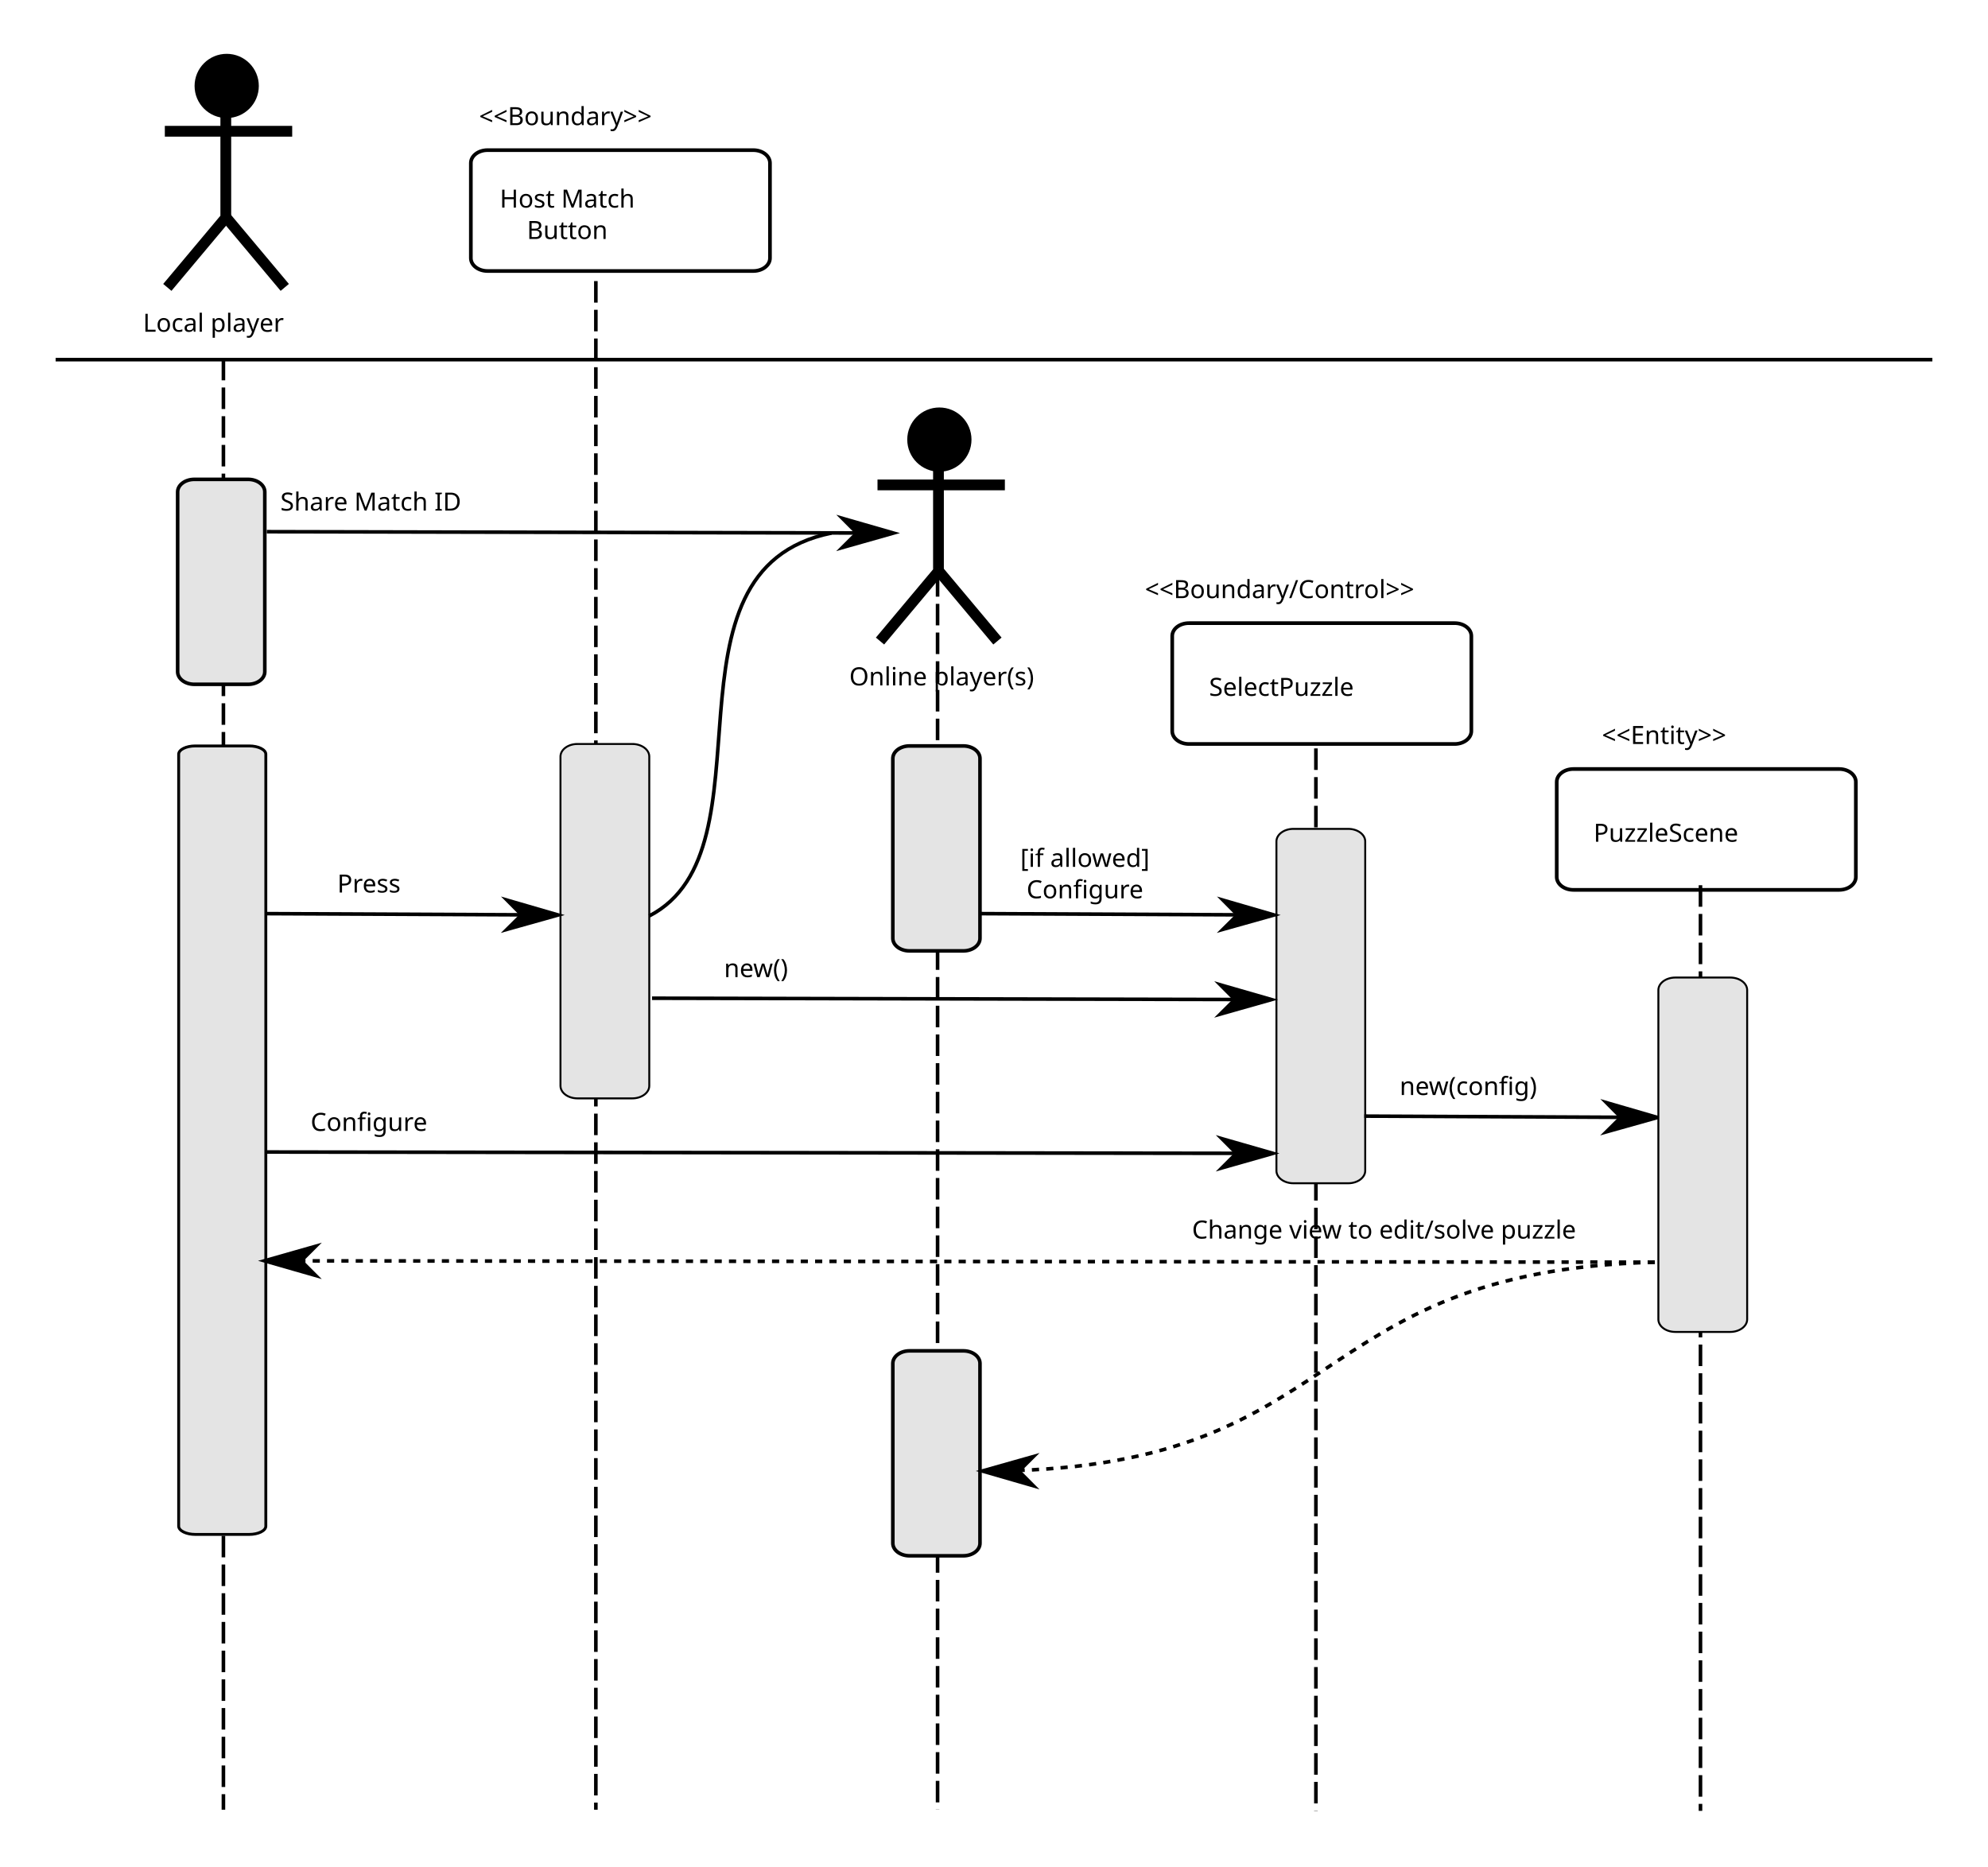
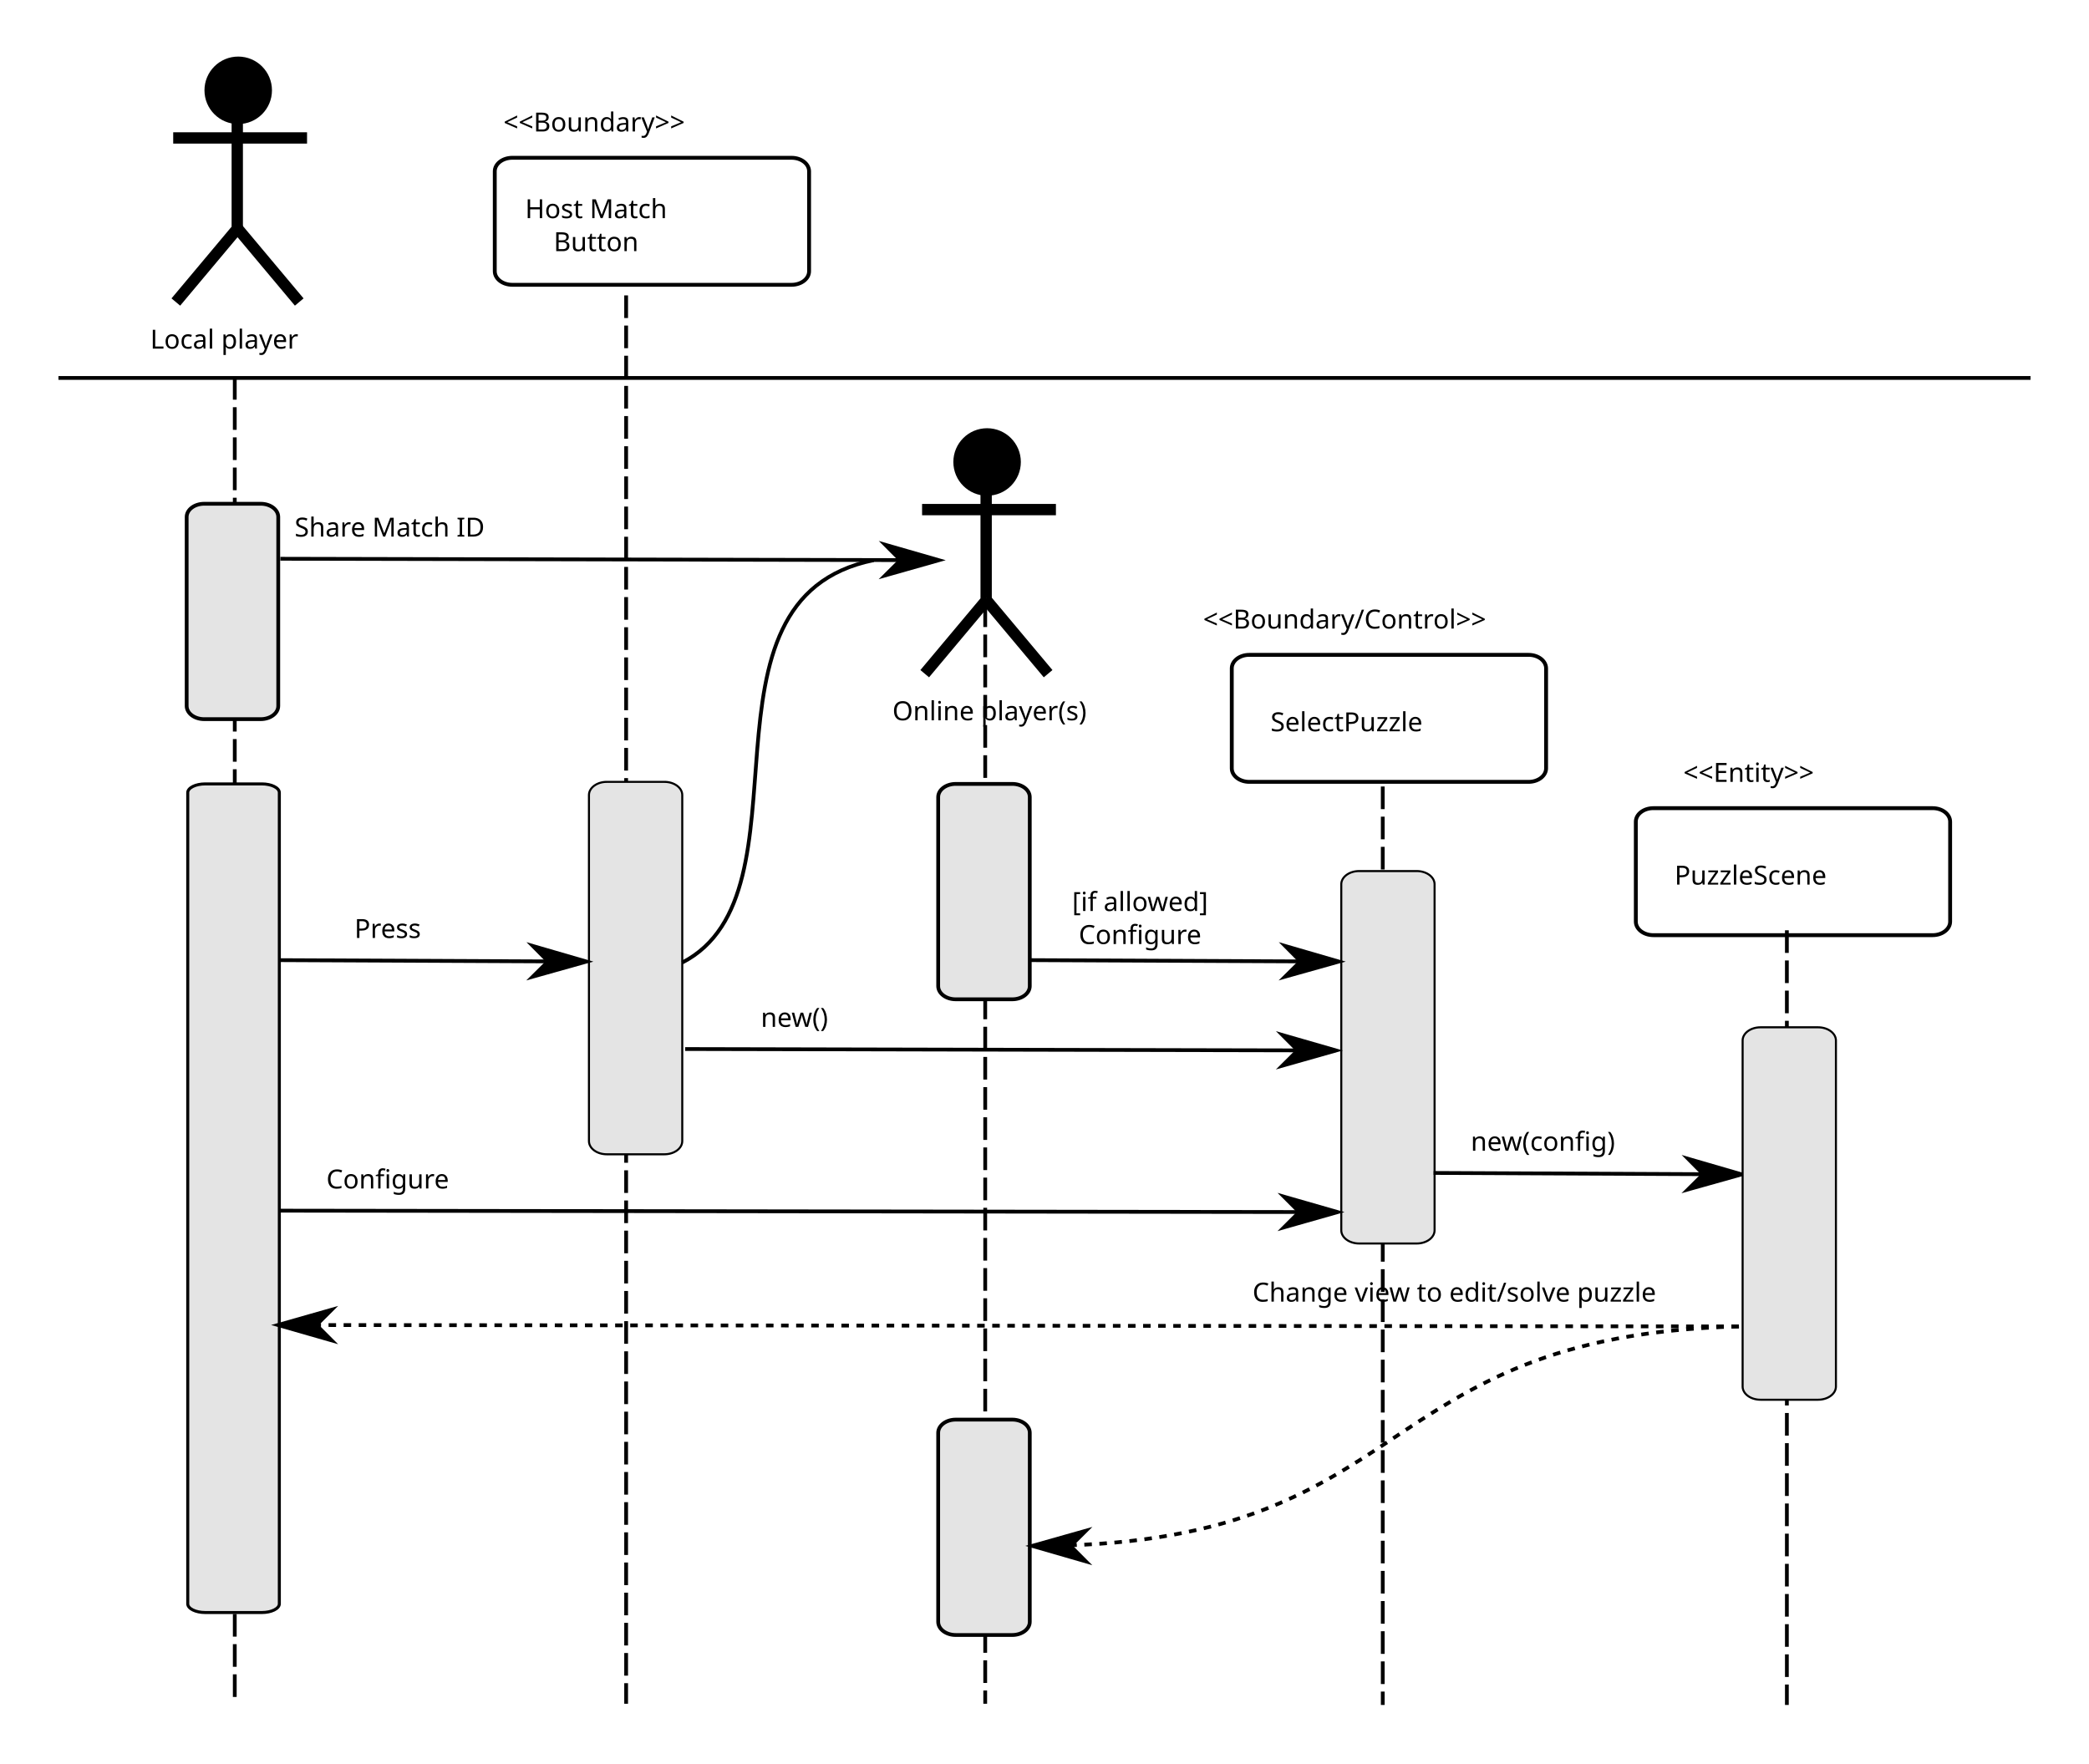
- <svg xmlns="http://www.w3.org/2000/svg" width="553.956" height="520.13" id="svg4629" version="1.1">
+ <svg xmlns="http://www.w3.org/2000/svg" width="553.956" height="467.602" id="svg4629" version="1.1">
  <defs id="defs4631">
    <marker orient="auto" refY="0" refX="0" id="Arrow1Lend" style="overflow:visible">
      <path id="path3874" d="M 0,0 5,-5 -12.5,0 5,5 0,0 z" style="fill-rule:evenodd;stroke:#000000;stroke-width:1pt" transform="matrix(-0.8,0,0,-0.8,-10,0)" />
    </marker>
  </defs>
  <g id="layer1" transform="translate(15.5,-18.76002)">
    <g id="g4589" transform="translate(29.23524,-4.67677)" style="stroke-width:3;stroke-miterlimit:4;stroke-dasharray:none">
      <path d="m 25.885,47.387 c 0,4.114 -3.335,7.45 -7.45,7.45 -4.114,0 -7.45,-3.335 -7.45,-7.45 0,-4.114 3.335,-7.45 7.45,-7.45 4.114,0 7.45,3.335 7.45,7.45 z" id="path4591" style="fill:#000000;stroke:#000000;stroke-width:3;stroke-miterlimit:4;stroke-dasharray:none" />
      <path id="path4593" d="m 18.183,48.397 0,35.103" style="fill:none;stroke:#000000;stroke-width:3;stroke-linecap:butt;stroke-linejoin:miter;stroke-miterlimit:4;stroke-opacity:1;stroke-dasharray:none" />
      <path id="path4595" d="m 1.195,60.014 35.491,0" style="fill:none;stroke:#000000;stroke-width:3;stroke-linecap:butt;stroke-linejoin:miter;stroke-miterlimit:4;stroke-opacity:1;stroke-dasharray:none" />
      <path style="fill:none;stroke:#000000;stroke-width:3;stroke-linecap:butt;stroke-linejoin:miter;stroke-miterlimit:4;stroke-opacity:1;stroke-dasharray:none" d="M 17.963,83.659 34.615,103.525" id="path4597" />
      <path id="path4599" d="M 18.544,83.659 1.892,103.525" style="fill:none;stroke:#000000;stroke-width:3;stroke-linecap:butt;stroke-linejoin:miter;stroke-miterlimit:4;stroke-opacity:1;stroke-dasharray:none" />
    </g>
    <text id="text4601" y="111.206" x="24.348" style="font-size:12px;font-style:normal;font-weight:normal;line-height:125%;letter-spacing:0px;word-spacing:0px;fill:#000000;fill-opacity:1;stroke:none;font-family:Sans" xml:space="preserve">
      <tspan style="font-size:7px" y="111.206" x="24.348" id="tspan4603">Local player</tspan>
      <tspan id="tspan4605" style="font-size:7px" y="119.956" x="24.348" />
      <tspan style="font-size:7px" id="tspan4607" y="128.706" x="24.348" />
    </text>
    <path style="fill:none;stroke:#000000;stroke-width:1px;stroke-linecap:butt;stroke-linejoin:miter;stroke-opacity:1" d="m 0,118.981 522.956,0" id="path4662" />
    <rect ry="3.592" rx="4.644" y="60.601" x="115.703" height="33.679" width="83.35" id="rect5846" style="fill:none;stroke:#000000;stroke-width:1.021;stroke-linejoin:miter;stroke-miterlimit:4;stroke-dasharray:none;stroke-dashoffset:3.7" />
    <text id="text5848" y="53.627" x="152.987" style="font-size:12px;font-style:normal;font-weight:normal;line-height:125%;letter-spacing:0px;word-spacing:0px;fill:#000000;fill-opacity:1;stroke:none;font-family:Sans" xml:space="preserve">
      <tspan style="font-size:7px;text-align:center;text-anchor:middle" y="53.627" x="152.987" id="tspan5850">&lt;&lt;Boundary&gt;&gt;</tspan>
      <tspan id="tspan5852" style="font-size:7px" y="62.377" x="152.987" />
      <tspan style="font-size:7px" id="tspan5854" y="71.127" x="152.987" />
    </text>
    <text xml:space="preserve" style="font-size:12px;font-style:normal;font-weight:normal;line-height:125%;letter-spacing:0px;word-spacing:0px;fill:#000000;fill-opacity:1;stroke:none;font-family:Sans" x="153.493" y="76.608" id="text5856">
      <tspan id="tspan5860" x="153.493" y="76.608" style="font-size:7px;text-align:center;text-anchor:middle">Host Match</tspan>
      <tspan x="153.493" y="85.358" style="font-size:7px;text-align:center;text-anchor:middle" id="tspan6571">Button</tspan>
      <tspan x="153.493" y="94.108" style="font-size:7px" id="tspan5862" />
      <tspan x="153.493" y="102.858" id="tspan5864" style="font-size:7px" />
    </text>
-     <path id="path6098" d="m 150.536,97.091 0,425.982" style="fill:none;stroke:#000000;stroke-width:1;stroke-linecap:butt;stroke-linejoin:miter;stroke-miterlimit:4;stroke-opacity:1;stroke-dasharray:6, 2;stroke-dashoffset:0;marker-end:none" />
+     <path id="path6098" d="m 150.536,97.091 0,373.454" style="fill:none;stroke:#000000;stroke-width:1;stroke-linecap:butt;stroke-linejoin:miter;stroke-miterlimit:4;stroke-opacity:1;stroke-dasharray:6, 2;stroke-dashoffset:0;marker-end:none" />
    <rect ry="3.5" rx="4.732" y="226.086" x="140.677" height="98.757" width="24.743" id="rect6104" style="fill:#e4e4e4;fill-opacity:1;stroke:#000000;stroke-width:0.543;stroke-linejoin:miter;stroke-miterlimit:4;stroke-dasharray:none;stroke-dashoffset:0" />
-     <path id="path6108" d="m 46.756,118.743 0,404.329" style="fill:none;stroke:#000000;stroke-width:1;stroke-linecap:butt;stroke-linejoin:miter;stroke-miterlimit:4;stroke-opacity:1;stroke-dasharray:6, 2;stroke-dashoffset:0;marker-end:none" />
+     <path id="path6108" d="m 46.756,118.743 0,351.801" style="fill:none;stroke:#000000;stroke-width:1;stroke-linecap:butt;stroke-linejoin:miter;stroke-miterlimit:4;stroke-opacity:1;stroke-dasharray:6, 2;stroke-dashoffset:0;marker-end:none" />
    <rect ry="2.312" rx="4.644" y="226.629" x="34.286" height="219.725" width="24.286" id="rect6110" style="fill:#e4e4e4;fill-opacity:1;stroke:#000000;stroke-width:0.802;stroke-linejoin:miter;stroke-miterlimit:4;stroke-dasharray:none;stroke-dashoffset:0" />
    <path style="fill:none;stroke:#000000;stroke-width:1px;stroke-linecap:butt;stroke-linejoin:miter;stroke-opacity:1;marker-end:url(#Arrow1Lend)" d="m 58.336,273.361 81.57,0.379" id="path6112" />
    <text id="text6298" y="267.479" x="98.233" style="font-size:12px;font-style:normal;font-weight:normal;line-height:125%;letter-spacing:0px;word-spacing:0px;fill:#000000;fill-opacity:1;stroke:none;font-family:Sans" xml:space="preserve">
      <tspan style="font-size:7px;text-align:center;text-anchor:middle" y="267.479" x="98.233" id="tspan6369">Press</tspan>
      <tspan style="font-size:7px;text-align:center;text-anchor:middle" y="276.229" x="98.233" id="tspan6306" />
      <tspan id="tspan6302" style="font-size:7px" y="284.979" x="98.233" />
      <tspan style="font-size:7px" id="tspan6304" y="293.729" x="98.233" />
    </text>
    <rect ry="3.592" rx="4.644" y="192.407" x="311.14" height="33.679" width="83.35" id="rect6409" style="fill:none;stroke:#000000;stroke-width:1.021;stroke-linejoin:miter;stroke-miterlimit:4;stroke-dasharray:none;stroke-dashoffset:3.7" />
    <text id="text6411" y="185.433" x="351.986" style="font-size:12px;font-style:normal;font-weight:normal;line-height:125%;letter-spacing:0px;word-spacing:0px;fill:#000000;fill-opacity:1;stroke:none;font-family:Sans" xml:space="preserve">
      <tspan style="font-size:7px;text-align:center;text-anchor:middle" y="185.433" x="351.986" id="tspan6413">&lt;&lt;Boundary/Control&gt;&gt;</tspan>
      <tspan id="tspan6415" style="font-size:7px" y="194.183" x="351.986" />
      <tspan style="font-size:7px" id="tspan6417" y="202.933" x="351.986" />
    </text>
    <text xml:space="preserve" style="font-size:12px;font-style:normal;font-weight:normal;line-height:125%;letter-spacing:0px;word-spacing:0px;fill:#000000;fill-opacity:1;stroke:none;font-family:Sans" x="352.491" y="212.674" id="text6419">
      <tspan id="tspan6423" x="352.491" y="212.674" style="font-size:7px;text-align:center;text-anchor:middle">SelectPuzzle</tspan>
      <tspan id="tspan6425" x="352.491" y="221.424" style="font-size:7px;text-align:center;text-anchor:middle" />
      <tspan x="352.491" y="230.174" style="font-size:7px" id="tspan6427" />
      <tspan x="352.491" y="238.924" id="tspan6429" style="font-size:7px" />
    </text>
    <rect style="fill:none;stroke:#000000;stroke-width:1.021;stroke-linejoin:miter;stroke-miterlimit:4;stroke-dasharray:none;stroke-dashoffset:3.7" id="rect6449" width="83.35" height="33.679" x="418.283" y="233.06" rx="4.644" ry="3.592" />
    <text xml:space="preserve" style="font-size:12px;font-style:normal;font-weight:normal;line-height:125%;letter-spacing:0px;word-spacing:0px;fill:#000000;fill-opacity:1;stroke:none;font-family:Sans" x="459.129" y="226.086" id="text6451">
      <tspan id="tspan6453" x="459.129" y="226.086" style="font-size:7px;text-align:center;text-anchor:middle">&lt;&lt;Entity&gt;&gt;</tspan>
      <tspan x="459.129" y="234.836" style="font-size:7px" id="tspan6455" />
      <tspan x="459.129" y="243.586" id="tspan6457" style="font-size:7px" />
    </text>
    <text id="text6459" y="253.328" x="459.634" style="font-size:12px;font-style:normal;font-weight:normal;line-height:125%;letter-spacing:0px;word-spacing:0px;fill:#000000;fill-opacity:1;stroke:none;font-family:Sans" xml:space="preserve">
      <tspan style="font-size:7px;text-align:center;text-anchor:middle" y="253.328" x="459.634" id="tspan6461">PuzzleScene</tspan>
      <tspan style="font-size:7px;text-align:center;text-anchor:middle" y="262.078" x="459.634" id="tspan6550" />
      <tspan style="font-size:7px;text-align:center;text-anchor:middle" y="270.828" x="459.634" id="tspan6463" />
      <tspan id="tspan6465" style="font-size:7px" y="279.578" x="459.634" />
      <tspan style="font-size:7px" id="tspan6467" y="288.328" x="459.634" />
    </text>
-     <path style="fill:none;stroke:#000000;stroke-width:1;stroke-linecap:butt;stroke-linejoin:miter;stroke-miterlimit:4;stroke-opacity:1;stroke-dasharray:6, 2;stroke-dashoffset:0;marker-end:none" d="m 351.176,227.317 0,296.073" id="path6489" />
-     <path style="fill:none;stroke:#000000;stroke-width:1;stroke-linecap:butt;stroke-linejoin:miter;stroke-miterlimit:4;stroke-opacity:1;stroke-dasharray:6, 2;stroke-dashoffset:0;marker-end:none" d="m 458.338,265.444 0,257.946" id="path6493" />
+     <path style="fill:none;stroke:#000000;stroke-width:1;stroke-linecap:butt;stroke-linejoin:miter;stroke-miterlimit:4;stroke-opacity:1;stroke-dasharray:6, 2;stroke-dashoffset:0;marker-end:none" d="m 351.176,227.317 0,243.545" id="path6489" />
+     <path style="fill:none;stroke:#000000;stroke-width:1;stroke-linecap:butt;stroke-linejoin:miter;stroke-miterlimit:4;stroke-opacity:1;stroke-dasharray:6, 2;stroke-dashoffset:0;marker-end:none" d="m 458.338,265.444 0,205.418" id="path6493" />
    <rect style="fill:#e4e4e4;fill-opacity:1;stroke:#000000;stroke-width:0.543;stroke-linejoin:miter;stroke-miterlimit:4;stroke-dasharray:none;stroke-dashoffset:0" id="rect6573" width="24.743" height="98.757" x="340.176" y="249.741" rx="4.732" ry="3.5" />
    <path id="path6577" d="m 166.193,296.932 172.484,0.379" style="fill:none;stroke:#000000;stroke-width:1px;stroke-linecap:butt;stroke-linejoin:miter;stroke-opacity:1;marker-end:url(#Arrow1Lend)" />
    <text xml:space="preserve" style="font-size:12px;font-style:normal;font-weight:normal;line-height:125%;letter-spacing:0px;word-spacing:0px;fill:#000000;fill-opacity:1;stroke:none;font-family:Sans" x="206.09" y="291.051" id="text6579">
      <tspan id="tspan6587" x="206.09" y="291.051" style="font-size:7px;text-align:center;text-anchor:middle">new()</tspan>
      <tspan x="206.09" y="299.801" style="font-size:7px" id="tspan6589" />
      <tspan x="206.09" y="308.551" id="tspan6591" style="font-size:7px" />
    </text>
    <path style="fill:none;stroke:#000000;stroke-width:1px;stroke-linecap:butt;stroke-linejoin:miter;stroke-opacity:1;marker-end:url(#Arrow1Lend)" d="m 364.668,329.789 81.57,0.379" id="path6593" />
    <text id="text6595" y="323.908" x="404.565" style="font-size:12px;font-style:normal;font-weight:normal;line-height:125%;letter-spacing:0px;word-spacing:0px;fill:#000000;fill-opacity:1;stroke:none;font-family:Sans" xml:space="preserve">
      <tspan style="font-size:7px;text-align:center;text-anchor:middle" y="323.908" x="404.565" id="tspan6603">new(config)</tspan>
      <tspan id="tspan6605" style="font-size:7px" y="332.658" x="404.565" />
      <tspan style="font-size:7px" id="tspan6607" y="341.408" x="404.565" />
    </text>
    <rect ry="3.5" rx="4.732" y="291.17" x="446.604" height="98.757" width="24.743" id="rect6632" style="fill:#e4e4e4;fill-opacity:1;stroke:#000000;stroke-width:0.543;stroke-linejoin:miter;stroke-miterlimit:4;stroke-dasharray:none;stroke-dashoffset:0" />
    <path id="path6634" d="m 58.336,339.789 280.759,0.379" style="fill:none;stroke:#000000;stroke-width:1px;stroke-linecap:butt;stroke-linejoin:miter;stroke-opacity:1;marker-end:url(#Arrow1Lend)" />
    <text xml:space="preserve" style="font-size:12px;font-style:normal;font-weight:normal;line-height:125%;letter-spacing:0px;word-spacing:0px;fill:#000000;fill-opacity:1;stroke:none;font-family:Sans" x="98.233" y="333.908" id="text6636">
      <tspan id="tspan6638" x="98.233" y="333.908" style="font-size:7px;text-align:center;text-anchor:middle">Configure</tspan>
      <tspan id="tspan6640" x="98.233" y="342.658" style="font-size:7px;text-align:center;text-anchor:middle" />
      <tspan x="98.233" y="351.408" style="font-size:7px" id="tspan6642" />
      <tspan x="98.233" y="360.158" id="tspan6644" style="font-size:7px" />
    </text>
    <path style="fill:none;stroke:#000000;stroke-width:1;stroke-linecap:butt;stroke-linejoin:miter;stroke-miterlimit:4;stroke-opacity:1;stroke-dasharray:2, 2;stroke-dashoffset:0;marker-end:url(#Arrow1Lend)" d="M 445.62,370.491 58.336,370.112" id="path6646" />
    <text id="text6648" y="363.908" x="381.075" style="font-size:12px;font-style:normal;font-weight:normal;line-height:125%;letter-spacing:0px;word-spacing:0px;fill:#000000;fill-opacity:1;stroke:none;font-family:Sans" xml:space="preserve">
      <tspan style="font-size:7px;text-align:center;text-anchor:middle" y="363.908" x="381.075" id="tspan6650">Change view to edit/solve puzzle</tspan>
      <tspan style="font-size:7px;text-align:center;text-anchor:middle" y="372.658" x="381.075" id="tspan6652" />
      <tspan id="tspan6654" style="font-size:7px" y="381.408" x="381.075" />
      <tspan style="font-size:7px" id="tspan6656" y="390.158" x="381.075" />
    </text>
    <g style="stroke-width:3;stroke-miterlimit:4;stroke-dasharray:none" transform="translate(227.8215,93.87536)" id="g6677">
      <path style="fill:#000000;stroke:#000000;stroke-width:3;stroke-miterlimit:4;stroke-dasharray:none" id="path6679" d="m 25.885,47.387 c 0,4.114 -3.335,7.45 -7.45,7.45 -4.114,0 -7.45,-3.335 -7.45,-7.45 0,-4.114 3.335,-7.45 7.45,-7.45 4.114,0 7.45,3.335 7.45,7.45 z" />
      <path style="fill:none;stroke:#000000;stroke-width:3;stroke-linecap:butt;stroke-linejoin:miter;stroke-miterlimit:4;stroke-opacity:1;stroke-dasharray:none" d="m 18.183,48.397 0,35.103" id="path6681" />
      <path style="fill:none;stroke:#000000;stroke-width:3;stroke-linecap:butt;stroke-linejoin:miter;stroke-miterlimit:4;stroke-opacity:1;stroke-dasharray:none" d="m 1.195,60.014 35.491,0" id="path6683" />
      <path id="path6685" d="M 17.963,83.659 34.615,103.525" style="fill:none;stroke:#000000;stroke-width:3;stroke-linecap:butt;stroke-linejoin:miter;stroke-miterlimit:4;stroke-opacity:1;stroke-dasharray:none" />
      <path style="fill:none;stroke:#000000;stroke-width:3;stroke-linecap:butt;stroke-linejoin:miter;stroke-miterlimit:4;stroke-opacity:1;stroke-dasharray:none" d="M 18.544,83.659 1.892,103.525" id="path6687" />
    </g>
    <text xml:space="preserve" style="font-size:12px;font-style:normal;font-weight:normal;line-height:125%;letter-spacing:0px;word-spacing:0px;fill:#000000;fill-opacity:1;stroke:none;font-family:Sans" x="221.149" y="209.758" id="text6689">
      <tspan id="tspan6691" x="221.149" y="209.758" style="font-size:7px">Online player(s)</tspan>
      <tspan x="221.149" y="218.508" style="font-size:7px" id="tspan6693" />
      <tspan x="221.149" y="227.258" id="tspan6695" style="font-size:7px" />
    </text>
-     <path style="fill:none;stroke:#000000;stroke-width:1;stroke-linecap:butt;stroke-linejoin:miter;stroke-miterlimit:4;stroke-opacity:1;stroke-dasharray:6, 2;stroke-dashoffset:0;marker-end:none" d="m 245.757,163.029 0,360.043" id="path6699" />
+     <path style="fill:none;stroke:#000000;stroke-width:1;stroke-linecap:butt;stroke-linejoin:miter;stroke-miterlimit:4;stroke-opacity:1;stroke-dasharray:6, 2;stroke-dashoffset:0;marker-end:none" d="m 245.757,163.029 0,307.515" id="path6699" />
    <rect style="fill:#e4e4e4;fill-opacity:1;stroke:#000000;stroke-width:1;stroke-linejoin:miter;stroke-miterlimit:4;stroke-dasharray:none;stroke-dashoffset:0" id="rect6701" width="24.286" height="57.114" x="233.286" y="226.629" rx="4.644" ry="3.5" />
    <path id="path6703" d="m 257.841,273.361 81.57,0.379" style="fill:none;stroke:#000000;stroke-width:1px;stroke-linecap:butt;stroke-linejoin:miter;stroke-opacity:1;marker-end:url(#Arrow1Lend)" />
    <text xml:space="preserve" style="font-size:12px;font-style:normal;font-weight:normal;line-height:125%;letter-spacing:0px;word-spacing:0px;fill:#000000;fill-opacity:1;stroke:none;font-family:Sans" x="297.738" y="260.336" id="text6705">
      <tspan id="tspan6707" x="297.738" y="260.336" style="font-size:7px;text-align:center;text-anchor:middle">[if allowed]</tspan>
      <tspan x="297.738" y="269.086" style="font-size:7px;text-align:center;text-anchor:middle" id="tspan6845">Configure</tspan>
      <tspan id="tspan6709" x="297.738" y="277.836" style="font-size:7px;text-align:center;text-anchor:middle" />
      <tspan x="297.738" y="286.586" style="font-size:7px" id="tspan6711" />
      <tspan x="297.738" y="295.336" id="tspan6713" style="font-size:7px" />
    </text>
    <rect ry="3.5" rx="4.644" y="395.2" x="233.286" height="57.114" width="24.286" id="rect6715" style="fill:#e4e4e4;fill-opacity:1;stroke:#000000;stroke-width:1;stroke-linejoin:miter;stroke-miterlimit:4;stroke-dasharray:none;stroke-dashoffset:0" />
    <path id="path6717" d="m 445.62,370.491 c -99.648,2.584 -84.467,58.493 -187.284,58.193" style="fill:none;stroke:#000000;stroke-width:1;stroke-linecap:butt;stroke-linejoin:miter;stroke-miterlimit:4;stroke-opacity:1;stroke-dasharray:2, 2;stroke-dashoffset:0;marker-end:url(#Arrow1Lend)" />
    <rect ry="3.5" rx="4.644" y="152.343" x="34" height="57.114" width="24.286" id="rect6849" style="fill:#e4e4e4;fill-opacity:1;stroke:#000000;stroke-width:1;stroke-linejoin:miter;stroke-miterlimit:4;stroke-dasharray:none;stroke-dashoffset:0" />
    <path id="path6851" d="m 58.841,166.928 174.504,0.379" style="fill:none;stroke:#000000;stroke-width:1px;stroke-linecap:butt;stroke-linejoin:miter;stroke-opacity:1;marker-end:url(#Arrow1Lend)" />
    <text xml:space="preserve" style="font-size:12px;font-style:normal;font-weight:normal;line-height:125%;letter-spacing:0px;word-spacing:0px;fill:#000000;fill-opacity:1;stroke:none;font-family:Sans" x="98.738" y="161.046" id="text6853">
      <tspan id="tspan6855" x="98.738" y="161.046" style="font-size:7px;text-align:center;text-anchor:middle">Share Match ID</tspan>
      <tspan id="tspan6857" x="98.738" y="169.796" style="font-size:7px;text-align:center;text-anchor:middle" />
      <tspan x="98.738" y="178.546" style="font-size:7px" id="tspan6859" />
      <tspan x="98.738" y="187.296" id="tspan6861" style="font-size:7px" />
    </text>
    <path style="fill:none;stroke:#000000;stroke-width:1px;stroke-linecap:butt;stroke-linejoin:miter;stroke-opacity:1;marker-end:none" d="m 165.412,274.004 c 35.845,-18.463 0.26,-96.47 50.76,-106.697" id="path6863" />
  </g>
</svg>
